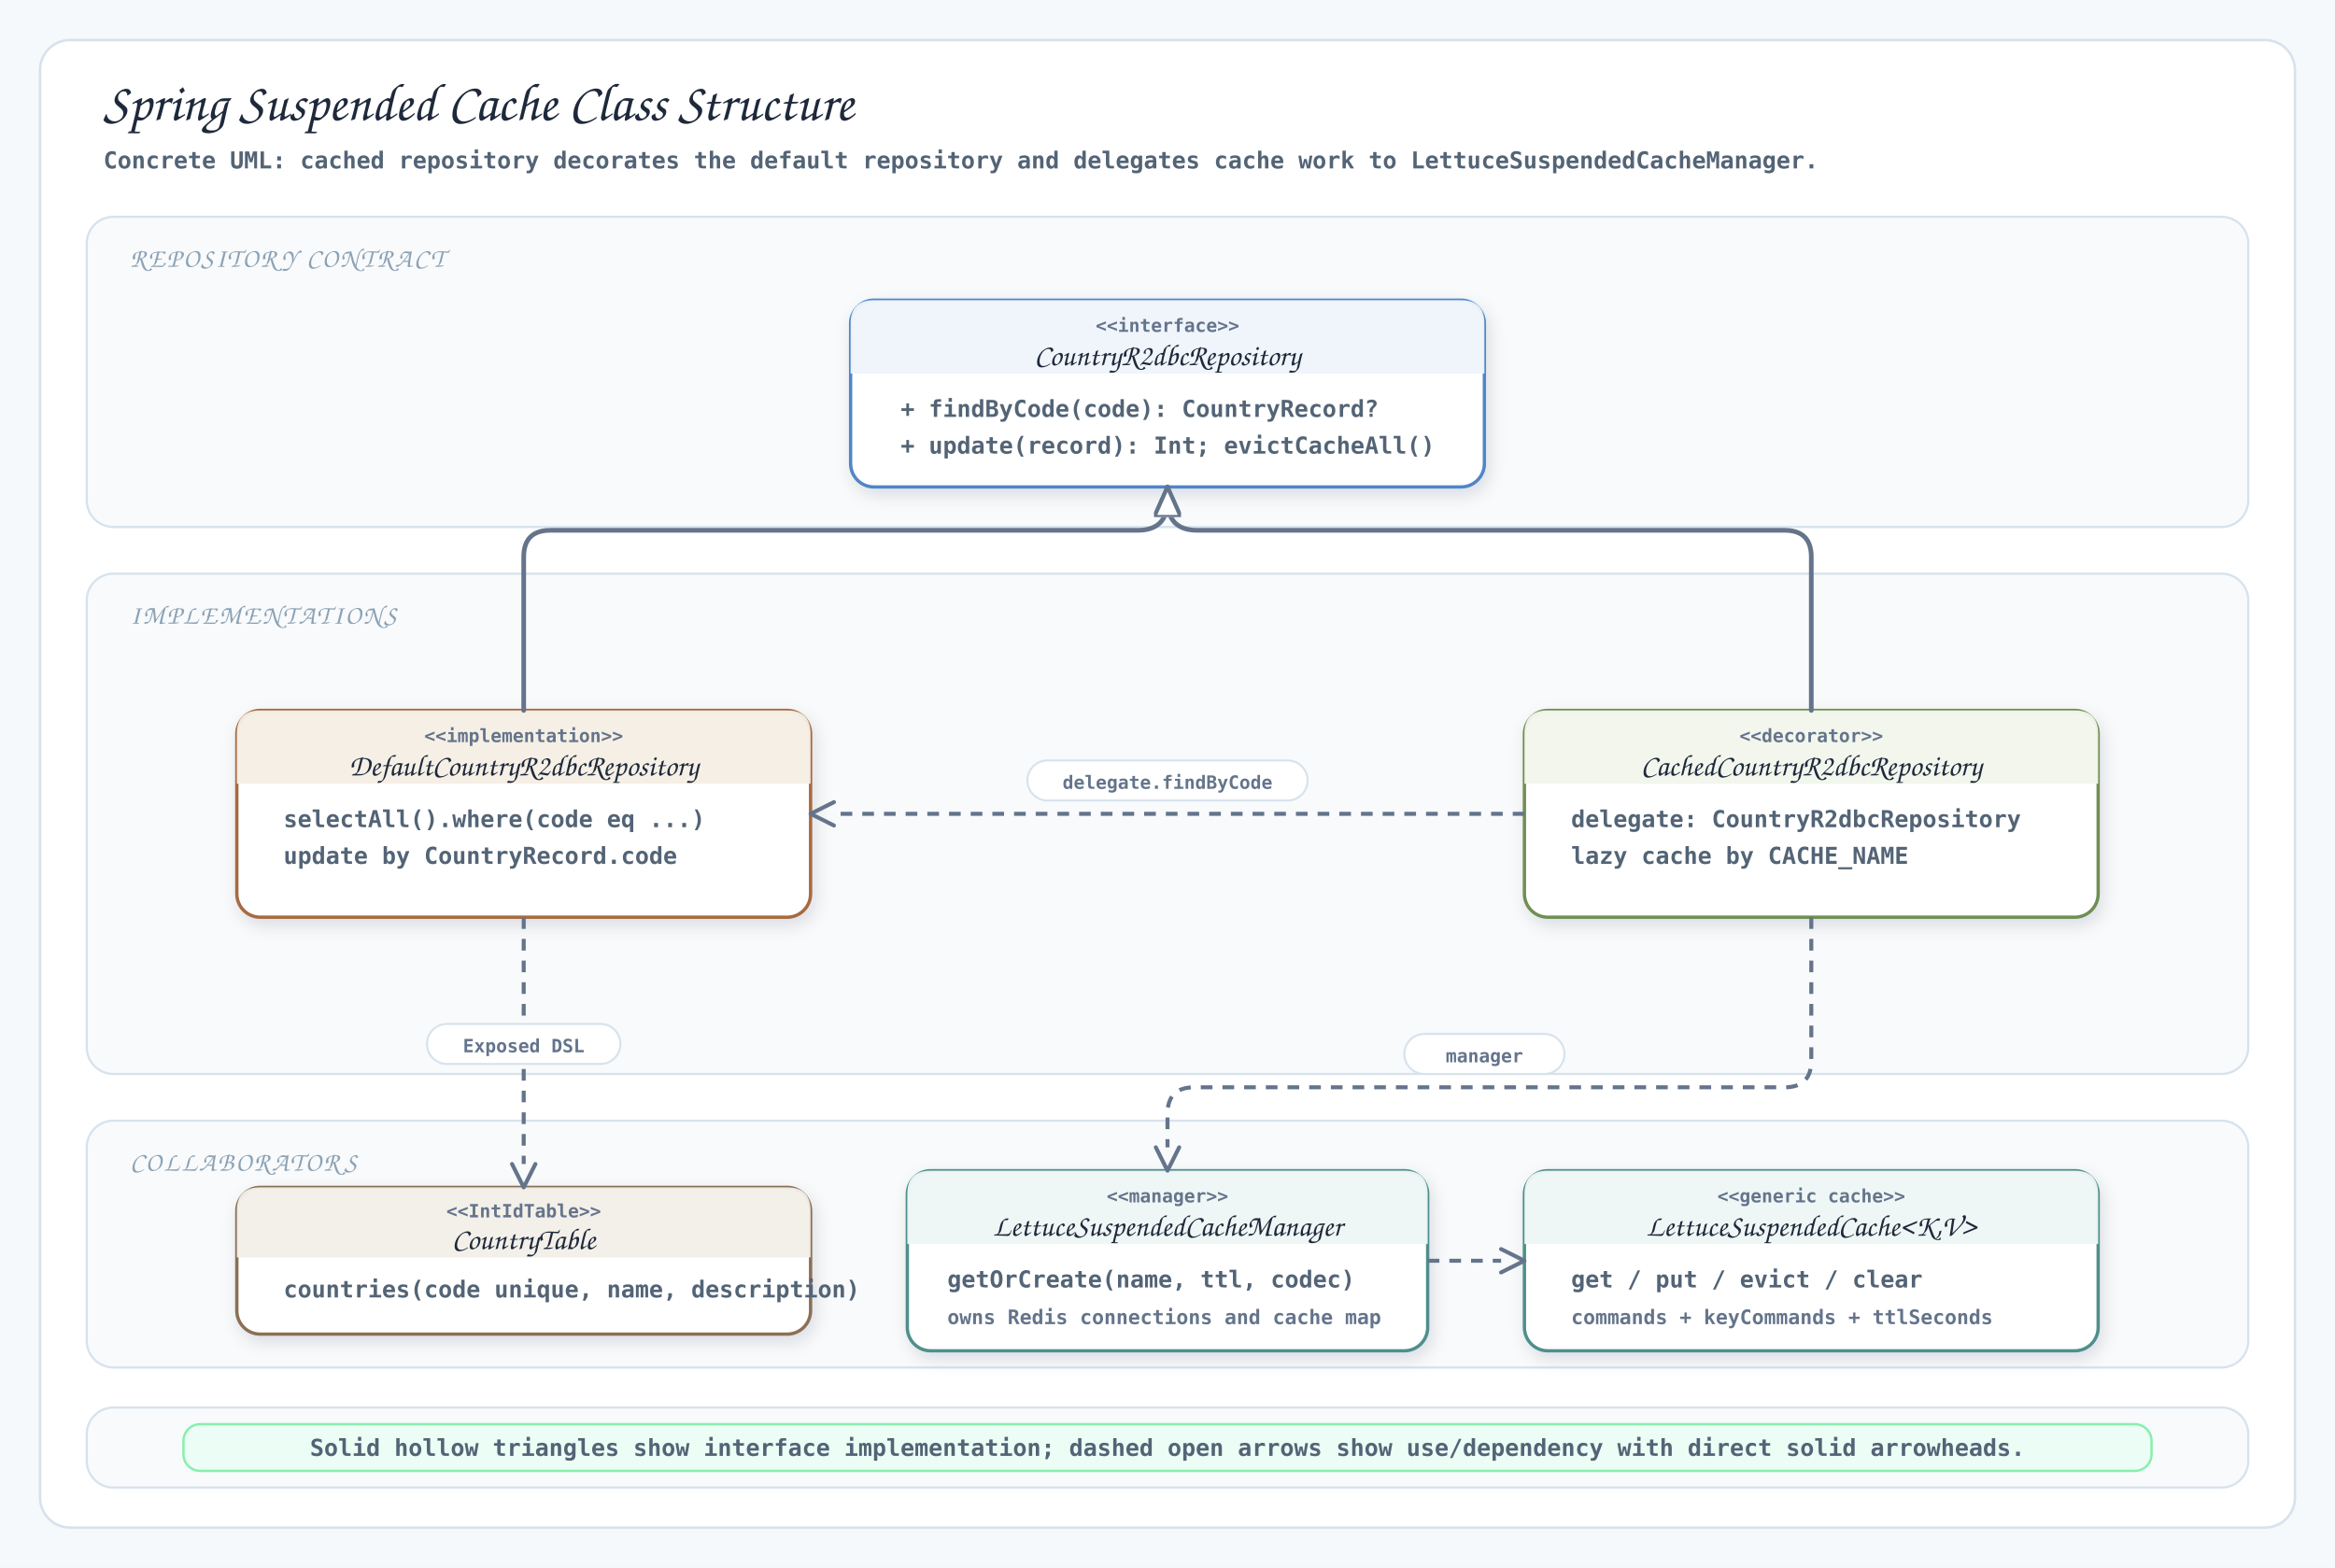
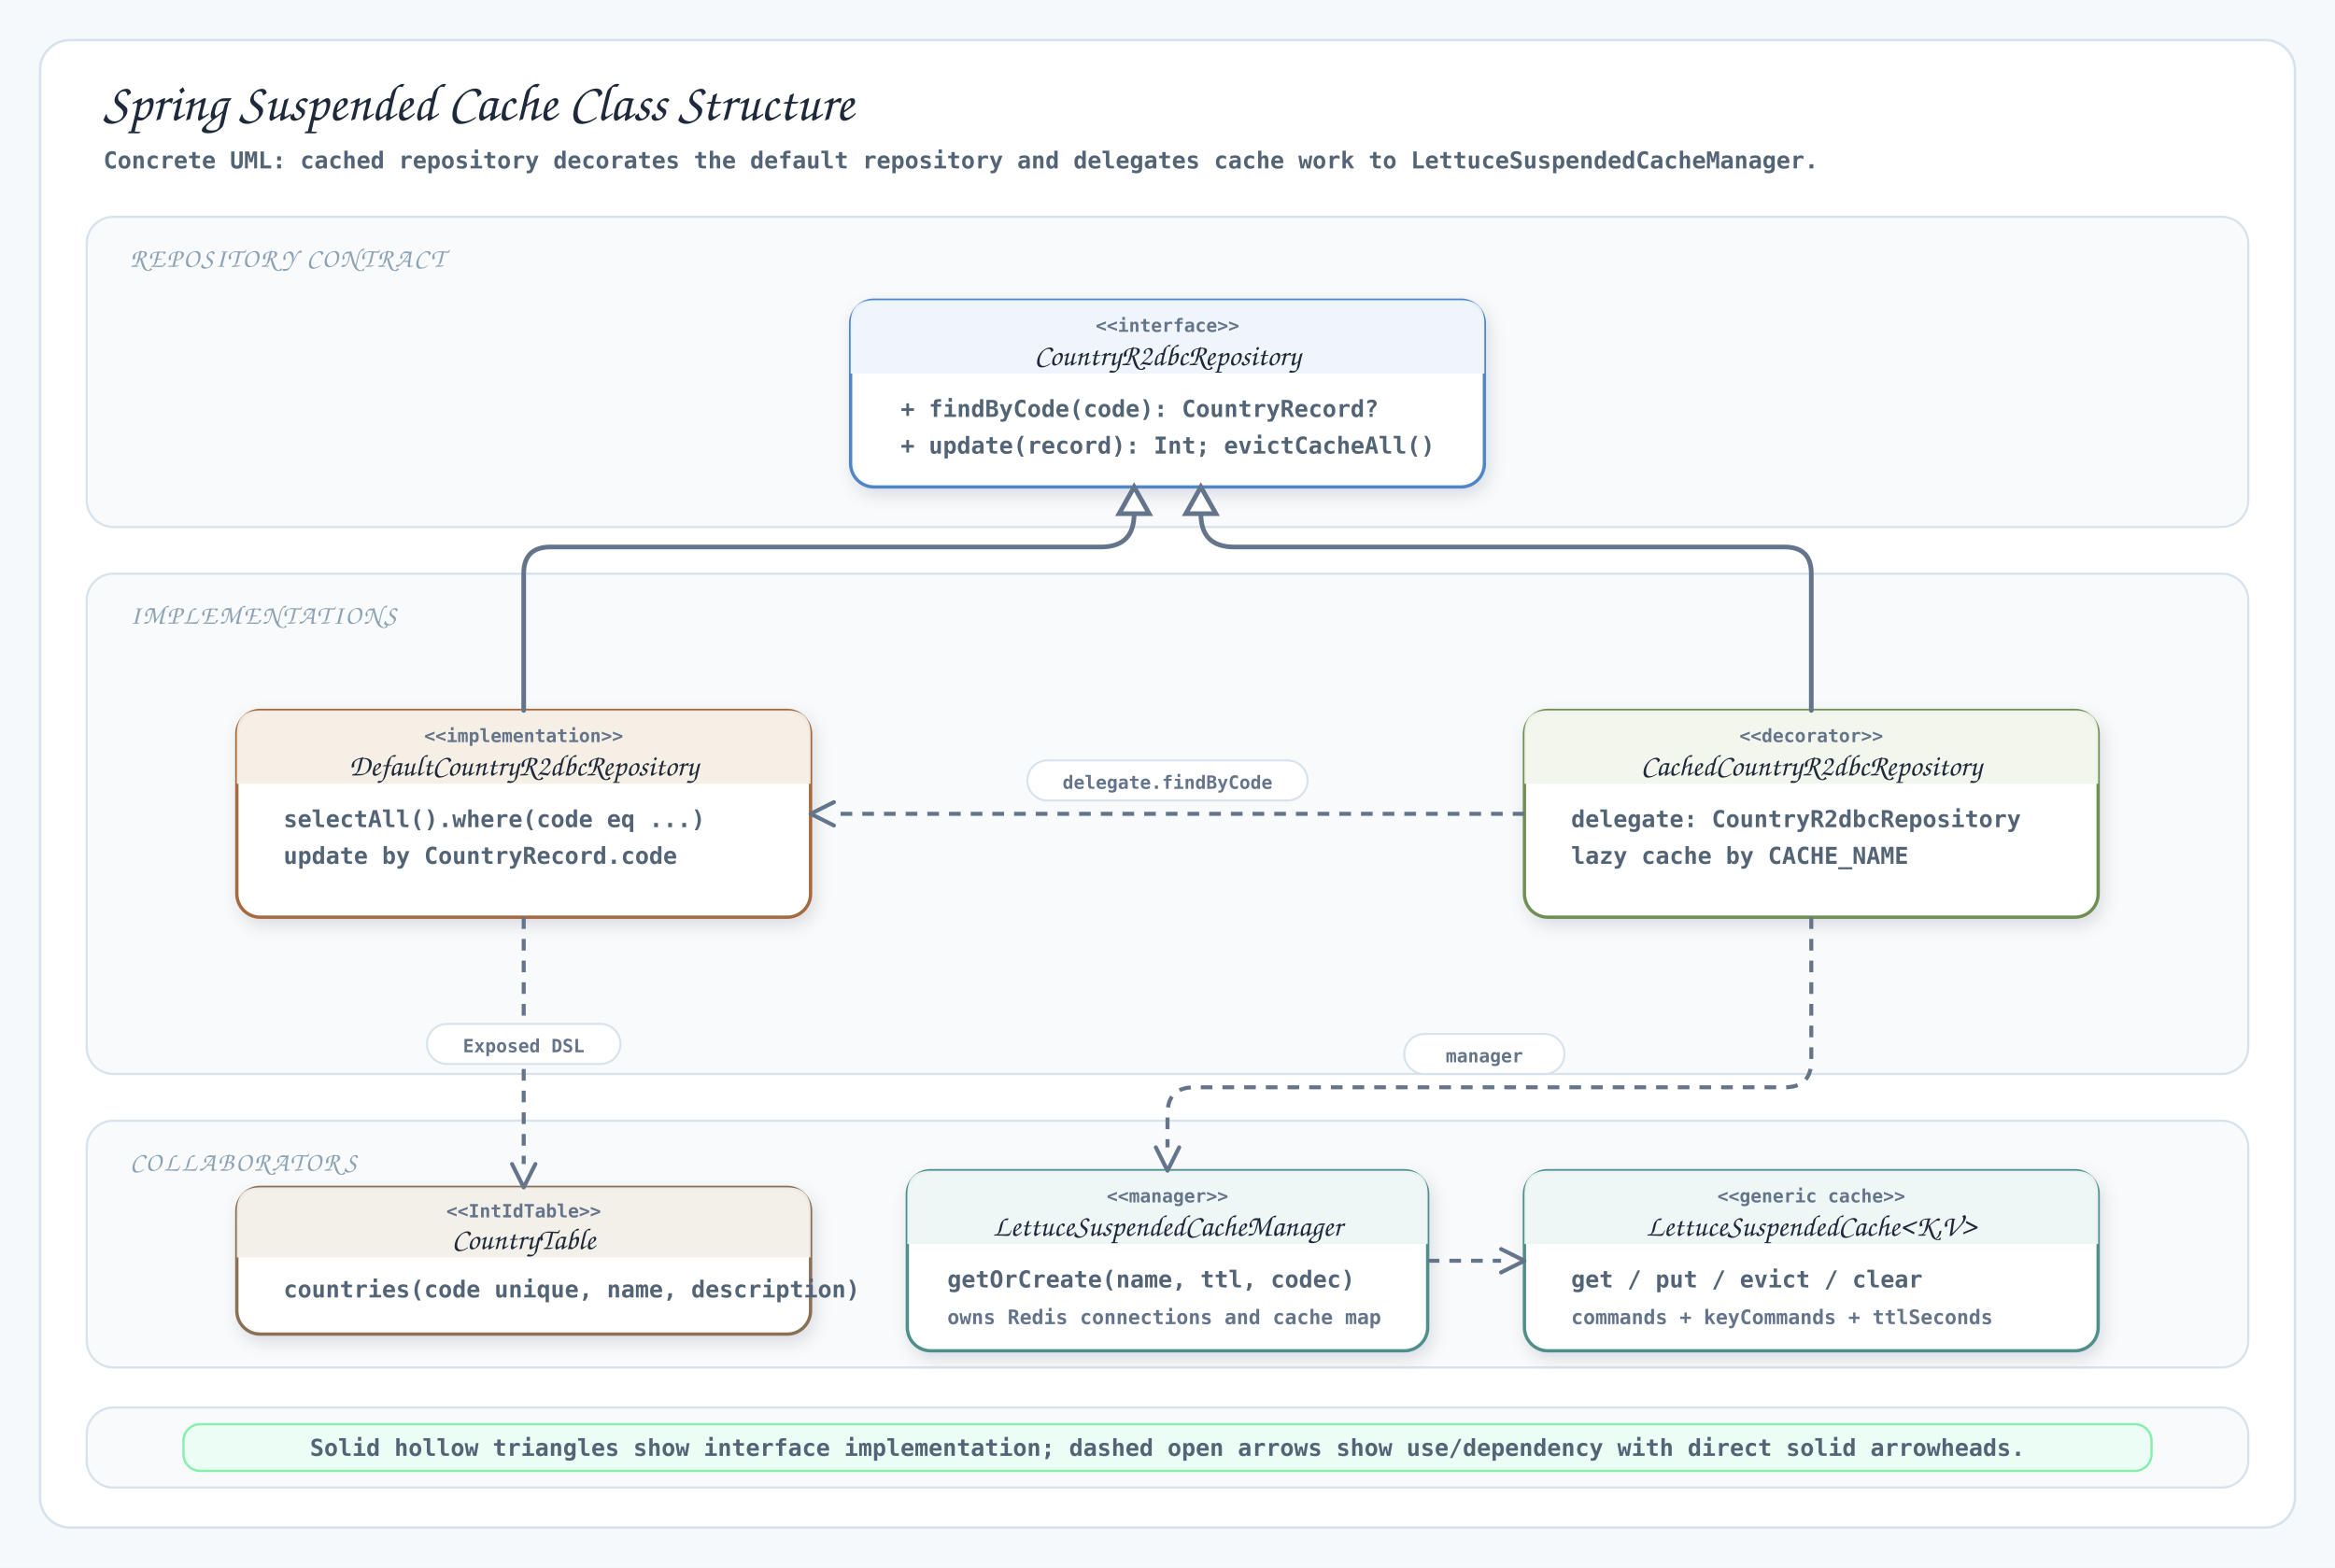
<svg xmlns="http://www.w3.org/2000/svg" viewBox="0 0 1400 940" width="1400" height="940" role="img" aria-label="Spring suspended cache class diagram">
  <defs>
    <filter id="shadow" x="-10%" y="-10%" width="120%" height="130%">
      <feDropShadow dx="2" dy="4" stdDeviation="5" flood-color="#1f2937" flood-opacity="0.12" />
    </filter>
-     <marker id="inherit-head" viewBox="0 0 18 16" refX="18" refY="8" markerWidth="18" markerHeight="16" markerUnits="userSpaceOnUse" orient="auto">
-       <path d="M 18 8 L 0 0 L 0 16 Z" fill="#fff" stroke="#64748b" stroke-width="2.4" stroke-dasharray="none" style="stroke-dasharray:none" />
-     </marker>
    <style>
      .canvas{fill:#f6f9fc}
      .frame{fill:#fff;stroke:#d7e2ec;stroke-width:1.5}
      .lane{fill:#f8fafc;stroke:#d7e2ec;stroke-width:1.3}
      .card{filter:url(#shadow)}
      .header{opacity:.96}
      .title{font-family:"Architects Daughter","Comic Sans MS",cursive;font-size:32px;fill:#1e293b}
      .subtitle,.detail,.note{font-family:"Comic Mono","SFMono-Regular",monospace;font-size:14px;fill:#536476;font-weight:700}
      .small{font-family:"Comic Mono","SFMono-Regular",monospace;font-size:12px;fill:#64748b;font-weight:700}
      .tiny{font-family:"Comic Mono","SFMono-Regular",monospace;font-size:11px;fill:#64748b;font-weight:700}
      .laneTitle{font-family:"Architects Daughter","Comic Sans MS",cursive;font-size:16px;letter-spacing:.08em;fill:#8ca2b4}
      .cardTitle{font-family:"Architects Daughter","Comic Sans MS",cursive;font-size:18px;fill:#1e293b}
      .inherit{fill:none;stroke:#64748b;stroke-width:2.8;stroke-linecap:round;stroke-linejoin:round}
      .use{fill:none;stroke:#64748b;stroke-width:2.4;stroke-dasharray:7 6;stroke-linecap:butt;stroke-linejoin:round}
      .head{fill:none;stroke:#64748b;stroke-width:2.4;stroke-linecap:round;stroke-linejoin:round;stroke-dasharray:none;style:stroke-dasharray:none!important}
      .labelPill{fill:#fff;stroke:#d7e2ec;stroke-width:1.2}
      .noteBox{fill:#ecfdf5;stroke:#86efac;stroke-width:1.4}
    </style>
  </defs>
  <rect width="1400" height="940" class="canvas" />
  <rect x="24" y="24" width="1352" height="892" rx="18" class="frame" />
  <text x="62" y="72" class="title">Spring Suspended Cache Class Structure</text>
  <text x="62" y="101" class="subtitle">Concrete UML: cached repository decorates the default repository and delegates cache work to LettuceSuspendedCacheManager.</text>
  <rect x="52" y="130" width="1296" height="186" rx="16" class="lane" />
  <text x="78" y="160" class="laneTitle">REPOSITORY CONTRACT</text>
  <rect x="52" y="344" width="1296" height="300" rx="16" class="lane" />
  <text x="78" y="374" class="laneTitle">IMPLEMENTATIONS</text>
  <rect x="52" y="672" width="1296" height="148" rx="16" class="lane" />
  <text x="78" y="702" class="laneTitle">COLLABORATORS</text>
  <rect x="52" y="844" width="1296" height="48" rx="16" class="lane" />
  <g data-card="CountryR2dbcRepository" data-x="510" data-y="180" data-width="380" data-height="112">
    <rect x="510" y="180" width="380" height="112" rx="14" fill="#fff" stroke="#4f86c6" stroke-width="2" class="card" />
    <path class="header" d="M510,224 L510,194 Q510,180 524,180 L876,180 Q890,180 890,194 L890,224 Z" fill="#eef5fa" />
    <text x="700" y="199" class="tiny" text-anchor="middle">&lt;&lt;interface&gt;&gt;</text>
    <text x="700" y="219" class="cardTitle" text-anchor="middle">CountryR2dbcRepository</text>
    <text x="540" y="250" class="detail">+ findByCode(code): CountryRecord?</text>
    <text x="540" y="272" class="detail">+ update(record): Int; evictCacheAll()</text>
  </g>
  <g data-card="DefaultCountryR2dbcRepository" data-x="142" data-y="426" data-width="344" data-height="124">
    <rect x="142" y="426" width="344" height="124" rx="14" fill="#fff" stroke="#a66a3f" stroke-width="2" class="card" />
    <path class="header" d="M142,470 L142,440 Q142,426 156,426 L472,426 Q486,426 486,440 L486,470 Z" fill="#f5eee4" />
    <text x="314" y="445" class="tiny" text-anchor="middle">&lt;&lt;implementation&gt;&gt;</text>
    <text x="314" y="465" class="cardTitle" text-anchor="middle">DefaultCountryR2dbcRepository</text>
    <text x="170" y="496" class="detail">selectAll().where(code eq ...)</text>
    <text x="170" y="518" class="detail">update by CountryRecord.code</text>
  </g>
  <g data-card="CachedCountryR2dbcRepository" data-x="914" data-y="426" data-width="344" data-height="124">
    <rect x="914" y="426" width="344" height="124" rx="14" fill="#fff" stroke="#6f8f52" stroke-width="2" class="card" />
    <path class="header" d="M914,470 L914,440 Q914,426 928,426 L1244,426 Q1258,426 1258,440 L1258,470 Z" fill="#f1f6ec" />
    <text x="1086" y="445" class="tiny" text-anchor="middle">&lt;&lt;decorator&gt;&gt;</text>
    <text x="1086" y="465" class="cardTitle" text-anchor="middle">CachedCountryR2dbcRepository</text>
    <text x="942" y="496" class="detail">delegate: CountryR2dbcRepository</text>
    <text x="942" y="518" class="detail">lazy cache by CACHE_NAME</text>
  </g>
  <g data-card="LettuceSuspendedCacheManager" data-x="544" data-y="702" data-width="312" data-height="108">
    <rect x="544" y="702" width="312" height="108" rx="14" fill="#fff" stroke="#4f8f8b" stroke-width="2" class="card" />
    <path class="header" d="M544,746 L544,716 Q544,702 558,702 L842,702 Q856,702 856,716 L856,746 Z" fill="#eef7f6" />
    <text x="700" y="721" class="tiny" text-anchor="middle">&lt;&lt;manager&gt;&gt;</text>
    <text x="700" y="741" class="cardTitle" text-anchor="middle">LettuceSuspendedCacheManager</text>
    <text x="568" y="772" class="detail">getOrCreate(name, ttl, codec)</text>
    <text x="568" y="794" class="small">owns Redis connections and cache map</text>
  </g>
  <g data-card="CountryTable" data-x="142" data-y="712" data-width="344" data-height="88">
    <rect x="142" y="712" width="344" height="88" rx="14" fill="#fff" stroke="#8a6f55" stroke-width="2" class="card" />
    <path class="header" d="M142,754 L142,726 Q142,712 156,712 L472,712 Q486,712 486,726 L486,754 Z" fill="#f3eee8" />
    <text x="314" y="730" class="tiny" text-anchor="middle">&lt;&lt;IntIdTable&gt;&gt;</text>
    <text x="314" y="749" class="cardTitle" text-anchor="middle">CountryTable</text>
    <text x="170" y="778" class="detail">countries(code unique, name, description)</text>
  </g>
  <g data-card="LettuceSuspendedCache" data-x="914" data-y="702" data-width="344" data-height="108">
    <rect x="914" y="702" width="344" height="108" rx="14" fill="#fff" stroke="#4f8f8b" stroke-width="2" class="card" />
    <path class="header" d="M914,746 L914,716 Q914,702 928,702 L1244,702 Q1258,702 1258,716 L1258,746 Z" fill="#eef7f6" />
    <text x="1086" y="721" class="tiny" text-anchor="middle">&lt;&lt;generic cache&gt;&gt;</text>
    <text x="1086" y="741" class="cardTitle" text-anchor="middle">LettuceSuspendedCache&lt;K,V&gt;</text>
    <text x="942" y="772" class="detail">get / put / evict / clear</text>
    <text x="942" y="794" class="small">commands + keyCommands + ttlSeconds</text>
  </g>
-   <path class="inherit" data-connector="default-implements" d="M314 426 L314 334 Q314 318 330 318 L682 318 Q700 318 700 300 L700 292" marker-end="url(#inherit-head)" />
-   <path class="inherit" data-connector="cached-implements" d="M1086 426 L1086 334 Q1086 318 1070 318 L718 318 Q700 318 700 300 L700 292" marker-end="url(#inherit-head)" />
+   <path class="inherit" data-connector="default-implements" d="M314 426 L314 344 Q314 328 330 328 L660 328 Q680 328 680 308" />
+   <polygon points="680,292 671,308 689,308" fill="#fff" stroke="#64748b" stroke-width="2.8" stroke-dasharray="none" style="stroke-dasharray:none!important" />
+   <path class="inherit" data-connector="cached-implements" d="M1086 426 L1086 344 Q1086 328 1070 328 L740 328 Q720 328 720 308" />
+   <polygon points="720,292 711,308 729,308" fill="#fff" stroke="#64748b" stroke-width="2.8" stroke-dasharray="none" style="stroke-dasharray:none!important" />
  <path class="use" data-connector="delegate-use" d="M914 488 L500 488" />
  <polyline class="head" points="500,481 486,488 500,495" />
  <rect x="616" y="456" width="168" height="24" rx="12" class="labelPill" />
  <text x="700" y="473" class="tiny" text-anchor="middle">delegate.findByCode</text>
  <path class="use" data-connector="manager-use" d="M1086 550 L1086 636 Q1086 652 1070 652 L716 652 Q700 652 700 668 L700 688" />
  <polyline class="head" points="693,688 700,702 707,688" />
  <rect x="842" y="620" width="96" height="24" rx="12" class="labelPill" />
  <text x="890" y="637" class="tiny" text-anchor="middle">manager</text>
  <path class="use" data-connector="manager-creates-cache" d="M856 756 L900 756" />
  <polyline class="head" points="900,749 914,756 900,763" />
  <path class="use" data-connector="default-table-use" d="M314 550 L314 698" />
  <polyline class="head" points="307,698 314,712 321,698" />
  <rect x="256" y="614" width="116" height="24" rx="12" class="labelPill" />
  <text x="314" y="631" class="tiny" text-anchor="middle">Exposed DSL</text>
  <rect x="110" y="854" width="1180" height="28" rx="10" class="noteBox" />
  <text x="700" y="873" class="note" text-anchor="middle">Solid hollow triangles show interface implementation; dashed open arrows show use/dependency with direct solid arrowheads.</text>
</svg>
